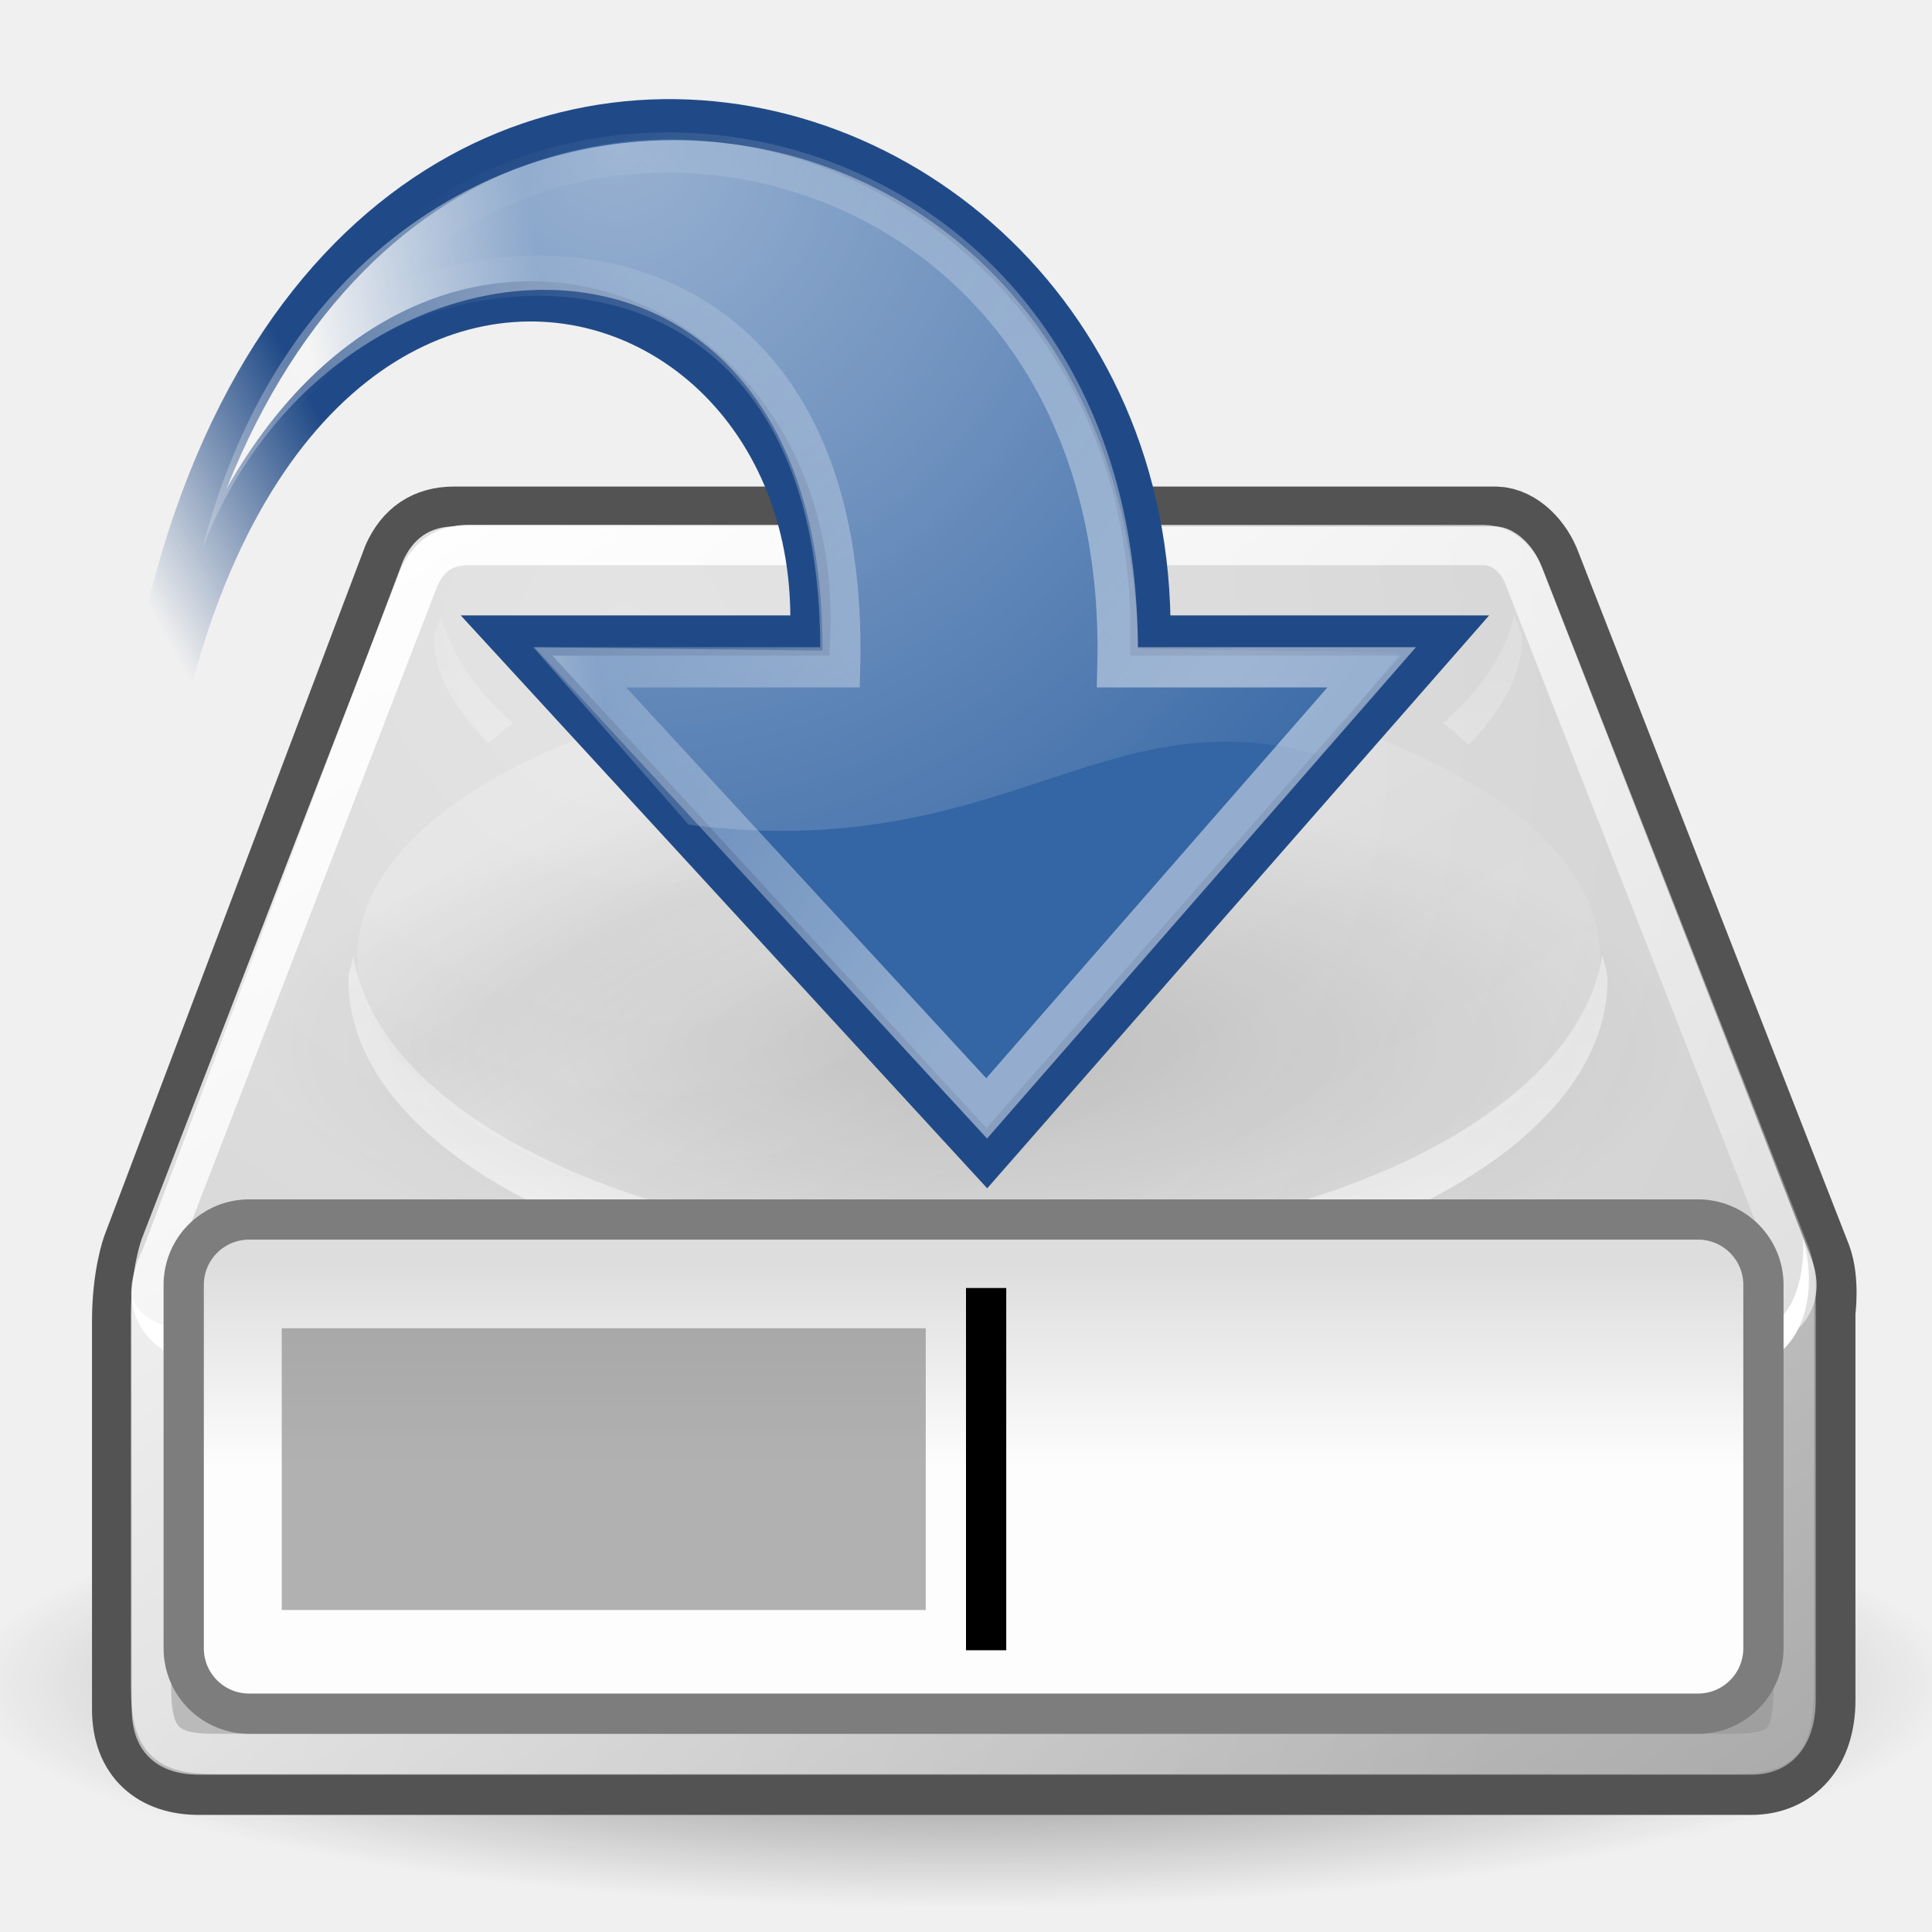
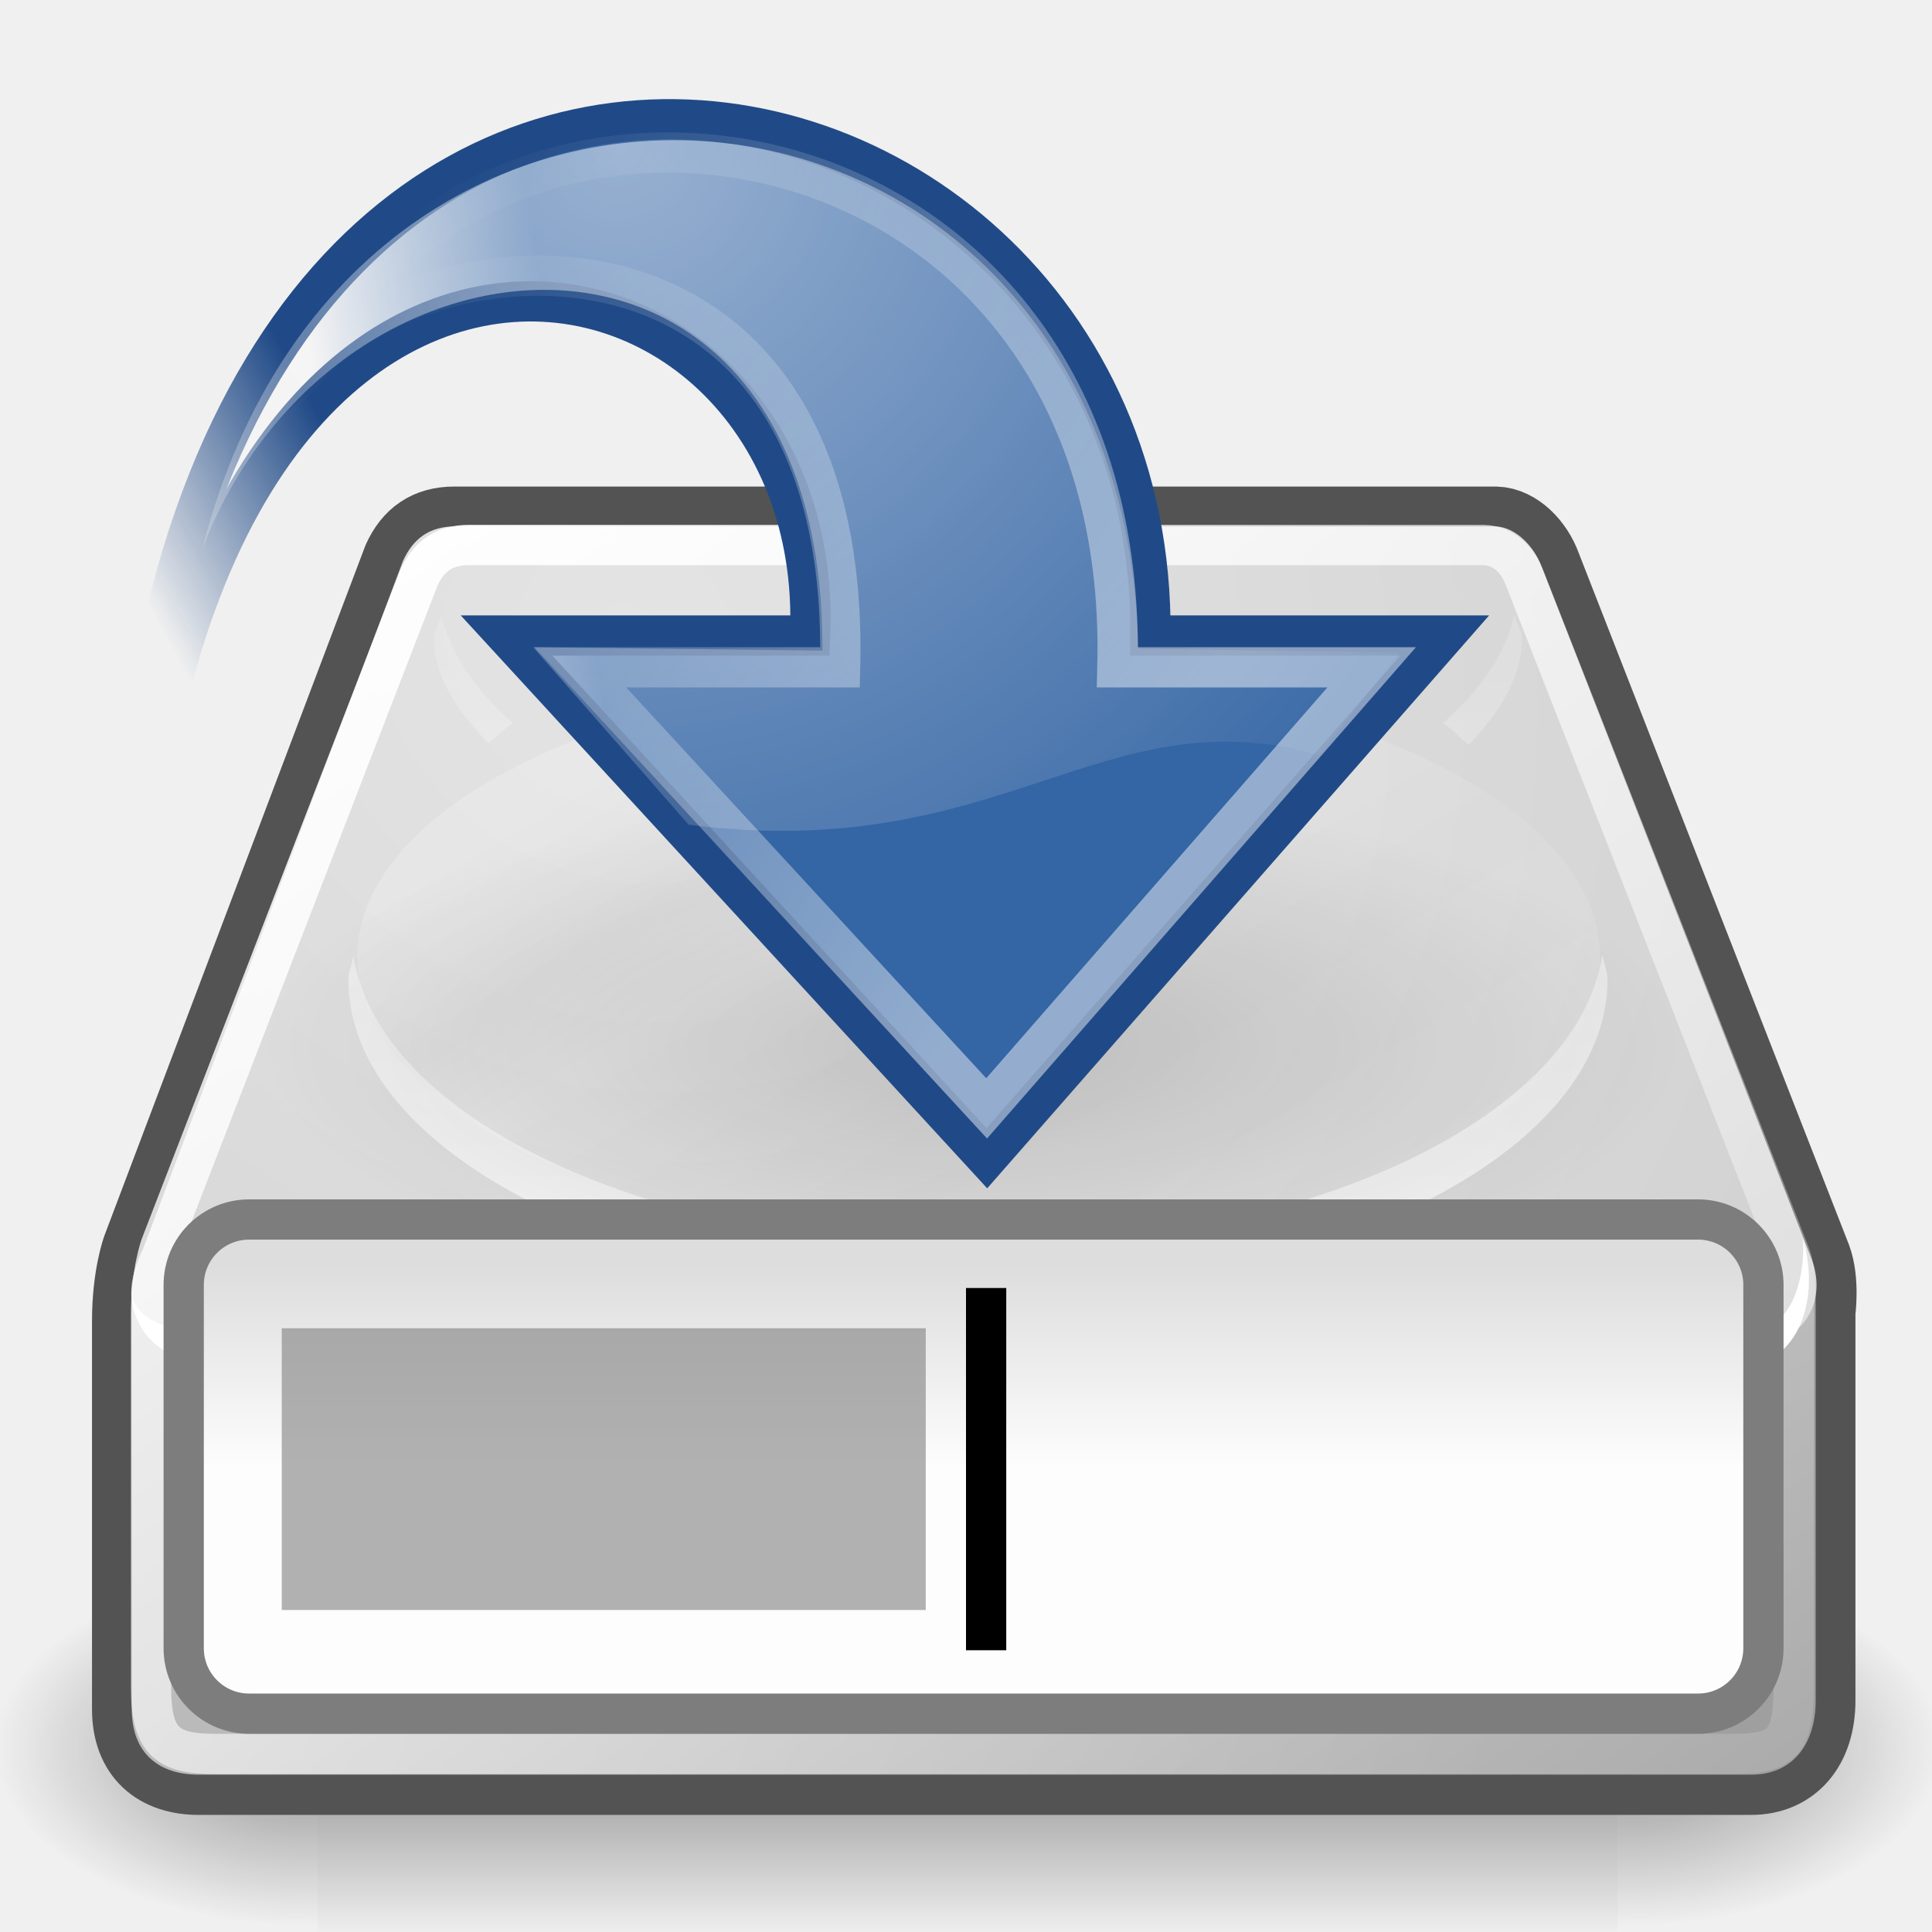
<svg xmlns="http://www.w3.org/2000/svg" xmlns:xlink="http://www.w3.org/1999/xlink" id="svg2913" height="48px" width="48px">
  <defs id="defs3">
+     <radialGradient xlink:href="#linearGradient5060" id="radialGradient5031" gradientUnits="userSpaceOnUse" gradientTransform="matrix(-2.774389,0,0,1.969706,112.7623,-872.8854)" cx="605.714" cy="486.648" fx="605.714" fy="486.648" r="117.143" />
+     <linearGradient id="linearGradient5060">
+       <stop style="stop-color:black;stop-opacity:1;" offset="0" id="stop5062" />
+       <stop style="stop-color:black;stop-opacity:0;" offset="1" id="stop5064" />
+     </linearGradient>
+     <radialGradient xlink:href="#linearGradient5060" id="radialGradient5029" gradientUnits="userSpaceOnUse" gradientTransform="matrix(2.774389,0,0,1.969706,-1891.633,-872.8854)" cx="605.714" cy="486.648" fx="605.714" fy="486.648" r="117.143" />
+     <linearGradient id="linearGradient5048">
+       <stop style="stop-color:black;stop-opacity:0;" offset="0" id="stop5050" />
+       <stop id="stop5056" offset="0.5" style="stop-color:black;stop-opacity:1;" />
+       <stop style="stop-color:black;stop-opacity:0;" offset="1" id="stop5052" />
+     </linearGradient>
+     <linearGradient xlink:href="#linearGradient5048" id="linearGradient5027" gradientUnits="userSpaceOnUse" gradientTransform="matrix(2.774389,0,0,1.969706,-1892.179,-872.8854)" x1="302.857" y1="366.648" x2="302.857" y2="609.505" />
    <linearGradient id="linearGradient6965">
      <stop style="stop-color:#dddddd;stop-opacity:1;" offset="0" id="stop6967" />
      <stop style="stop-color:#fdfdfd;stop-opacity:1;" offset="1" id="stop6969" />
    </linearGradient>
    <linearGradient id="linearGradient6925">
      <stop style="stop-color:#204a87;stop-opacity:1;" offset="0" id="stop6927" />
      <stop style="stop-color:#204a87;stop-opacity:0;" offset="1" id="stop6929" />
    </linearGradient>
    <linearGradient id="linearGradient6901">
      <stop style="stop-color:#3465a4;stop-opacity:1;" offset="0" id="stop6903" />
      <stop style="stop-color:#3465a4;stop-opacity:0;" offset="1" id="stop6905" />
    </linearGradient>
    <linearGradient id="linearGradient4991">
      <stop style="stop-color:#ffffff;stop-opacity:1;" offset="0" id="stop4993" />
      <stop style="stop-color:#ffffff;stop-opacity:0;" offset="1" id="stop4995" />
    </linearGradient>
    <radialGradient xlink:href="#linearGradient4991" id="radialGradient4997" cx="23.447" cy="6.458" fx="23.447" fy="6.458" r="19.062" gradientTransform="matrix(-1.314471,-1.006312e-2,-1.022964e-2,1.336221,46.22108,-4.909887)" gradientUnits="userSpaceOnUse" />
    <linearGradient id="linearGradient2187">
      <stop id="stop2189" offset="0" style="stop-color:#ffffff;stop-opacity:1;" />
      <stop id="stop2191" offset="1" style="stop-color:#ffffff;stop-opacity:0;" />
    </linearGradient>
    <linearGradient xlink:href="#linearGradient2187" id="linearGradient1764" gradientUnits="userSpaceOnUse" gradientTransform="matrix(0.914114,1.412791e-16,-1.412791e-16,0.914114,-3.868698,-2.706902)" x1="33.06" y1="27.394" x2="12.624" y2="12.584" />
    <linearGradient id="linearGradient8662">
      <stop style="stop-color:#000000;stop-opacity:1;" offset="0" id="stop8664" />
      <stop style="stop-color:#000000;stop-opacity:0;" offset="1" id="stop8666" />
    </linearGradient>
    <radialGradient xlink:href="#linearGradient8662" id="radialGradient8668" cx="24.837" cy="36.421" fx="24.837" fy="36.421" r="15.645" gradientTransform="matrix(1,-7.816467e-32,-1.132409e-32,0.536723,-5.897962e-14,16.87306)" gradientUnits="userSpaceOnUse" />
    <linearGradient id="linearGradient2555">
      <stop id="stop2557" offset="0" style="stop-color:#ffffff;stop-opacity:1;" />
      <stop style="stop-color:#e6e6e6;stop-opacity:1;" offset="0.5" id="stop2561" />
      <stop id="stop2563" offset="0.75" style="stop-color:#ffffff;stop-opacity:1;" />
      <stop style="stop-color:#e1e1e1;stop-opacity:1;" offset="0.842" id="stop2565" />
      <stop id="stop2559" offset="1" style="stop-color:#ffffff;stop-opacity:1;" />
    </linearGradient>
    <linearGradient id="linearGradient4274">
      <stop style="stop-color:#ffffff;stop-opacity:0.255;" offset="0" id="stop4276" />
      <stop style="stop-color:#ffffff;stop-opacity:1;" offset="1" id="stop4278" />
    </linearGradient>
    <linearGradient id="linearGradient4264">
      <stop id="stop4266" offset="0" style="stop-color:#000000;stop-opacity:1;" />
      <stop id="stop4268" offset="1" style="stop-color:#000000;stop-opacity:0;" />
    </linearGradient>
    <linearGradient id="linearGradient4254">
      <stop id="stop4256" offset="0" style="stop-color:#ffffff;stop-opacity:1;" />
      <stop id="stop4258" offset="1" style="stop-color:#ffffff;stop-opacity:0;" />
    </linearGradient>
    <linearGradient id="linearGradient4244">
      <stop id="stop4246" offset="0" style="stop-color:#e4e4e4;stop-opacity:1;" />
      <stop id="stop4248" offset="1" style="stop-color:#d3d3d3;stop-opacity:1;" />
    </linearGradient>
    <linearGradient id="linearGradient4236">
      <stop id="stop4238" offset="0" style="stop-color:#eeeeee;stop-opacity:1;" />
      <stop id="stop4240" offset="1" style="stop-color:#eeeeee;stop-opacity:0;" />
    </linearGradient>
    <linearGradient id="linearGradient4228">
      <stop id="stop4230" offset="0" style="stop-color:#bbbbbb;stop-opacity:1;" />
      <stop id="stop4232" offset="1" style="stop-color:#9f9f9f;stop-opacity:1;" />
    </linearGradient>
    <linearGradient id="linearGradient4184">
      <stop id="stop4186" offset="0" style="stop-color:#838383;stop-opacity:1;" />
      <stop id="stop4188" offset="1" style="stop-color:#bbbbbb;stop-opacity:0;" />
    </linearGradient>
    <linearGradient gradientTransform="translate(0.795493,3.79918)" y2="35.281" x2="24.688" y1="35.281" x1="7.062" gradientUnits="userSpaceOnUse" id="linearGradient4209" xlink:href="#linearGradient4184" />
    <linearGradient gradientUnits="userSpaceOnUse" y2="40.944" x2="36.183" y1="28.481" x1="7.605" id="linearGradient4234" xlink:href="#linearGradient4228" gradientTransform="translate(0,5.125)" />
    <linearGradient gradientUnits="userSpaceOnUse" y2="33.759" x2="12.222" y1="37.206" x1="12.277" id="linearGradient4242" xlink:href="#linearGradient4236" gradientTransform="translate(0,5.125)" />
    <radialGradient gradientUnits="userSpaceOnUse" gradientTransform="matrix(1.286242,0.781698,-0.710782,1.169552,-2.354348,0.24814)" r="20.936" fy="2.959" fx="15.571" cy="2.959" cx="15.571" id="radialGradient4250" xlink:href="#linearGradient4244" />
    <linearGradient gradientUnits="userSpaceOnUse" y2="47.621" x2="44.096" y1="4.433" x1="12.378" id="linearGradient4260" xlink:href="#linearGradient4254" gradientTransform="translate(0,5.125)" />
    <radialGradient gradientUnits="userSpaceOnUse" gradientTransform="matrix(1,0,0,0.651032,-2.885063e-16,9.455693)" r="23.555" fy="27.096" fx="23.202" cy="27.096" cx="23.202" id="radialGradient4270" xlink:href="#linearGradient4264" />
    <linearGradient gradientUnits="userSpaceOnUse" y2="26.357" x2="23.688" y1="11.319" x1="23.688" id="linearGradient4272" xlink:href="#linearGradient4274" gradientTransform="translate(0,5.125)" />
    <linearGradient xlink:href="#linearGradient2555" id="linearGradient2553" x1="33.431" y1="31.965" x2="21.748" y2="11.781" gradientUnits="userSpaceOnUse" />
    <linearGradient xlink:href="#linearGradient6901" id="linearGradient6907" x1="14.752" y1="15.868" x2="8.895" y2="16.743" gradientUnits="userSpaceOnUse" />
    <linearGradient xlink:href="#linearGradient6925" id="linearGradient6931" x1="12.25" y1="18.25" x2="7" y2="21.118" gradientUnits="userSpaceOnUse" />
    <linearGradient xlink:href="#linearGradient6965" id="linearGradient6971" x1="28.061" y1="31.431" x2="28.061" y2="36.437" gradientUnits="userSpaceOnUse" />
  </defs>
  <g id="layer2">
-     <path transform="matrix(1.052533,0,0,0.363113,-0.511757,31.99486)" d="M 46.757 27.096 A 23.555 15.335 0 1 1  -0.354,27.096 A 23.555 15.335 0 1 1  46.757 27.096 z" id="path4262" style="opacity:0.56;color:#000000;fill:url(#radialGradient4270);fill-opacity:1;fill-rule:evenodd;stroke:none;stroke-width:1;stroke-linecap:round;stroke-linejoin:round;marker:none;marker-start:none;marker-mid:none;marker-end:none;stroke-miterlimit:4;stroke-dasharray:none;stroke-dashoffset:0;stroke-opacity:1;visibility:visible;display:inline;overflow:visible" />
+     <g style="display:inline" id="g5022" transform="matrix(2.411405e-2,0,0,1.929202e-2,45.48953,41.75228)">
+       <rect y="-150.697" x="-1559.252" height="478.357" width="1339.633" id="rect4173" style="opacity:0.402;color:black;fill:url(#linearGradient5027);fill-opacity:1;fill-rule:nonzero;stroke:none;stroke-width:1;stroke-linecap:round;stroke-linejoin:miter;marker:none;marker-start:none;marker-mid:none;marker-end:none;stroke-miterlimit:4;stroke-dasharray:none;stroke-dashoffset:0;stroke-opacity:1;visibility:visible;display:inline;overflow:visible" />
+       <path id="path5058" d="M -219.619,-150.68 C -219.619,-150.68 -219.619,327.65 -219.619,327.65 C -76.745,328.551 125.781,220.481 125.781,88.454 C 125.781,-43.572 -33.655,-150.68 -219.619,-150.68 z " style="opacity:0.402;color:black;fill:url(#radialGradient5029);fill-opacity:1;fill-rule:nonzero;stroke:none;stroke-width:1;stroke-linecap:round;stroke-linejoin:miter;marker:none;marker-start:none;marker-mid:none;marker-end:none;stroke-miterlimit:4;stroke-dasharray:none;stroke-dashoffset:0;stroke-opacity:1;visibility:visible;display:inline;overflow:visible" />
+       <path style="opacity:0.402;color:black;fill:url(#radialGradient5031);fill-opacity:1;fill-rule:nonzero;stroke:none;stroke-width:1;stroke-linecap:round;stroke-linejoin:miter;marker:none;marker-start:none;marker-mid:none;marker-end:none;stroke-miterlimit:4;stroke-dasharray:none;stroke-dashoffset:0;stroke-opacity:1;visibility:visible;display:inline;overflow:visible" d="M -1559.252,-150.68 C -1559.252,-150.68 -1559.252,327.65 -1559.252,327.65 C -1702.127,328.551 -1904.652,220.481 -1904.652,88.454 C -1904.652,-43.572 -1745.216,-150.68 -1559.252,-150.68 z " id="path5018" />
+     </g>
    <path id="path4196" d="M 11.286,13.088 C 10.661,13.088 10.254,13.378 10.004,13.931 C 10.004,13.931 3.536,31.035 3.536,31.035 C 3.536,31.035 3.286,31.706 3.286,32.816 C 3.286,32.816 3.286,42.466 3.286,42.466 C 3.286,43.549 3.943,44.091 4.942,44.091 L 43.504,44.091 C 44.489,44.091 45.098,43.373 45.098,42.247 L 45.098,32.597 C 45.098,32.597 45.204,31.827 45.004,31.285 L 38.286,14.088 C 38.101,13.576 37.649,13.1 37.161,13.088 L 11.286,13.088 z " style="fill:none;fill-opacity:1;fill-rule:evenodd;stroke:#535353;stroke-width:2;stroke-linecap:round;stroke-linejoin:round;stroke-miterlimit:4;stroke-dasharray:none;stroke-opacity:1" />
    <path id="path4170" d="M 3.274,32.122 L 4.038,31.43 L 41.648,31.492 L 45.11,31.809 L 45.11,42.248 C 45.11,43.373 44.503,44.091 43.518,44.091 L 4.935,44.091 C 3.937,44.091 3.274,43.549 3.274,42.467 L 3.274,32.122 z " style="fill:url(#linearGradient4234);fill-opacity:1;fill-rule:evenodd;stroke:none;stroke-width:1.02px;stroke-linecap:butt;stroke-linejoin:miter;stroke-opacity:1" />
    <path id="path3093" d="M 3.549,31.039 C 2.835,32.504 3.548,33.432 4.585,33.432 C 4.585,33.432 43.585,33.432 43.585,33.432 C 44.704,33.408 45.43,32.42 45.013,31.289 L 38.299,14.079 C 38.115,13.567 37.644,13.091 37.156,13.079 L 11.299,13.079 C 10.674,13.079 10.263,13.382 10.013,13.936 C 10.013,13.936 3.549,31.039 3.549,31.039 z " style="fill:url(#radialGradient4250);fill-opacity:1;fill-rule:evenodd;stroke:none;stroke-width:1px;stroke-linecap:butt;stroke-linejoin:miter;stroke-opacity:1" />
    <rect y="36.299" x="7.858" height="5.562" width="17.625" id="rect4174" style="opacity:1;color:#000000;fill:url(#linearGradient4209);fill-opacity:1;fill-rule:evenodd;stroke:none;stroke-width:2.409;stroke-linecap:round;stroke-linejoin:round;marker:none;marker-start:none;marker-mid:none;marker-end:none;stroke-miterlimit:4;stroke-dasharray:none;stroke-dashoffset:0;stroke-opacity:1;visibility:visible;display:inline;overflow:visible" />
    <path id="path4194" d="M 7.858,41.862 C 7.858,41.862 7.858,37.85 7.858,37.85 C 9.694,41.029 16.154,41.862 20.795,41.862 C 20.795,41.862 7.858,41.862 7.858,41.862 z " style="opacity:0.811;fill:url(#linearGradient4242);fill-opacity:1;fill-rule:evenodd;stroke:none;stroke-width:1px;stroke-linecap:butt;stroke-linejoin:miter;stroke-opacity:1" />
    <path id="path4201" d="M 44.796,30.754 C 44.86,32.004 44.382,33.07 43.474,33.097 C 43.474,33.097 5.355,33.097 5.355,33.097 C 4.066,33.097 3.488,32.772 3.271,32.229 C 3.363,33.174 4.097,33.879 5.355,33.879 C 5.355,33.879 43.474,33.879 43.474,33.879 C 44.55,33.846 45.227,32.455 44.826,30.884 L 44.796,30.754 z " style="fill:#ffffff;fill-opacity:1;fill-rule:evenodd;stroke:none;stroke-width:1px;stroke-linecap:butt;stroke-linejoin:miter;stroke-opacity:1" />
    <path id="path4211" d="M 10.969,15.281 C 10.923,15.482 10.781,15.668 10.781,15.875 C 10.781,16.824 11.372,17.664 12.125,18.469 C 12.365,18.315 12.49,18.114 12.75,17.969 C 11.81,17.153 11.197,16.252 10.969,15.281 z M 37.625,15.281 C 37.396,16.251 36.783,17.154 35.844,17.969 C 36.118,18.122 36.248,18.337 36.5,18.5 C 37.257,17.693 37.812,16.827 37.812,15.875 C 37.812,15.668 37.671,15.482 37.625,15.281 z M 39.812,23.719 C 39.199,27.759 32.514,30.969 24.281,30.969 C 16.069,30.969 9.421,27.776 8.781,23.75 C 8.749,23.947 8.656,24.142 8.656,24.344 C 8.656,28.662 15.645,32.188 24.281,32.188 C 32.917,32.188 39.937,28.662 39.938,24.344 C 39.938,24.131 39.848,23.926 39.812,23.719 z " style="opacity:0.691;color:#000000;fill:url(#linearGradient4272);fill-opacity:1;fill-rule:evenodd;stroke:none;stroke-width:2;stroke-linecap:round;stroke-linejoin:round;marker:none;marker-start:none;marker-mid:none;marker-end:none;stroke-miterlimit:4;stroke-dasharray:none;stroke-dashoffset:0;stroke-opacity:1;visibility:visible;display:inline;overflow:visible" />
    <path transform="translate(8.838843e-2,5.30178)" d="M 8.574 25.594 A 1.37 1.016 0 1 1  5.834,25.594 A 1.37 1.016 0 1 1  8.574 25.594 z" id="path4224" style="opacity:1;color:#000000;fill:#ffffff;fill-opacity:0.458;fill-rule:evenodd;stroke:none;stroke-width:2;stroke-linecap:round;stroke-linejoin:round;marker:none;marker-start:none;marker-mid:none;marker-end:none;stroke-miterlimit:4;stroke-dasharray:none;stroke-dashoffset:0;stroke-opacity:1;visibility:visible;display:inline;overflow:visible" />
    <path style="opacity:1;color:#000000;fill:#ffffff;fill-opacity:0.458;fill-rule:evenodd;stroke:none;stroke-width:2;stroke-linecap:round;stroke-linejoin:round;marker:none;marker-start:none;marker-mid:none;marker-end:none;stroke-miterlimit:4;stroke-dasharray:none;stroke-dashoffset:0;stroke-opacity:1;visibility:visible;display:inline;overflow:visible" id="path4226" d="M 8.574 25.594 A 1.37 1.016 0 1 1  5.834,25.594 A 1.37 1.016 0 1 1  8.574 25.594 z" transform="translate(33.96705,5.21339)" />
    <path style="fill:none;fill-opacity:1;fill-rule:evenodd;stroke:url(#linearGradient4260);stroke-width:1;stroke-linecap:round;stroke-linejoin:round;stroke-miterlimit:4;stroke-dasharray:none;stroke-opacity:1" d="M 11.643,13.541 C 11.041,13.541 10.65,13.82 10.409,14.353 C 10.409,14.353 3.994,30.944 3.994,30.944 C 3.994,30.944 3.753,31.59 3.753,32.659 C 3.753,32.659 3.753,41.949 3.753,41.949 C 3.753,43.303 4.197,43.576 5.348,43.576 L 43.035,43.576 C 44.358,43.576 44.569,43.259 44.569,41.738 L 44.569,32.448 C 44.569,32.448 44.671,31.706 44.479,31.184 L 37.886,14.378 C 37.708,13.886 37.335,13.552 36.865,13.541 L 11.643,13.541 z " id="path4252" />
    <path style="fill:none;fill-opacity:0.75;fill-rule:evenodd;stroke:#ffffff;stroke-width:1px;stroke-linecap:square;stroke-linejoin:miter;stroke-opacity:0.424" d="M 40.5,36.554 L 40.5,41.575" id="path4282" />
    <path id="path4284" d="M 38.5,36.614 L 38.5,41.635" style="fill:none;fill-opacity:0.75;fill-rule:evenodd;stroke:#ffffff;stroke-width:1px;stroke-linecap:square;stroke-linejoin:miter;stroke-opacity:0.424" />
    <path style="fill:none;fill-opacity:0.75;fill-rule:evenodd;stroke:#ffffff;stroke-width:1px;stroke-linecap:square;stroke-linejoin:miter;stroke-opacity:0.424" d="M 36.5,36.614 L 36.5,41.635" id="path4286" />
    <path id="path4288" d="M 34.5,36.614 L 34.5,41.635" style="fill:none;fill-opacity:0.75;fill-rule:evenodd;stroke:#ffffff;stroke-width:1px;stroke-linecap:square;stroke-linejoin:miter;stroke-opacity:0.424" />
    <path style="fill:none;fill-opacity:0.75;fill-rule:evenodd;stroke:#ffffff;stroke-width:1px;stroke-linecap:square;stroke-linejoin:miter;stroke-opacity:0.424" d="M 32.5,36.614 L 32.5,41.635" id="path4290" />
    <path id="path4292" d="M 30.5,36.614 L 30.5,41.635" style="fill:none;fill-opacity:0.75;fill-rule:evenodd;stroke:#ffffff;stroke-width:1px;stroke-linecap:square;stroke-linejoin:miter;stroke-opacity:0.424" />
    <path id="path4294" d="M 39.5,36.604 L 39.5,41.625" style="opacity:0.097;fill:none;fill-opacity:0.75;fill-rule:evenodd;stroke:#000000;stroke-width:1px;stroke-linecap:square;stroke-linejoin:miter;stroke-opacity:1" />
    <path style="opacity:0.097;fill:none;fill-opacity:0.75;fill-rule:evenodd;stroke:#000000;stroke-width:1px;stroke-linecap:square;stroke-linejoin:miter;stroke-opacity:1" d="M 37.5,36.664 L 37.5,41.685" id="path4296" />
    <path id="path4298" d="M 35.5,36.664 L 35.5,41.685" style="opacity:0.097;fill:none;fill-opacity:0.75;fill-rule:evenodd;stroke:#000000;stroke-width:1px;stroke-linecap:square;stroke-linejoin:miter;stroke-opacity:1" />
    <path style="opacity:0.097;fill:none;fill-opacity:0.75;fill-rule:evenodd;stroke:#000000;stroke-width:1px;stroke-linecap:square;stroke-linejoin:miter;stroke-opacity:1" d="M 33.5,36.664 L 33.5,41.685" id="path4300" />
    <path id="path4302" d="M 31.5,36.664 L 31.5,41.685" style="opacity:0.097;fill:none;fill-opacity:0.75;fill-rule:evenodd;stroke:#000000;stroke-width:1px;stroke-linecap:square;stroke-linejoin:miter;stroke-opacity:1" />
    <path id="path4572" d="M 7.875,36.312 L 7.875,41.844 L 20.438,41.844 L 8.219,41.5 L 7.875,36.312 z " style="opacity:0.44;fill:#ffffff;fill-opacity:1;fill-rule:evenodd;stroke:none;stroke-width:1px;stroke-linecap:butt;stroke-linejoin:miter;stroke-opacity:1" />
    <path style="opacity:0.206;color:#000000;fill:url(#linearGradient2553);fill-opacity:1;fill-rule:evenodd;stroke:none;stroke-width:0.934;stroke-linecap:square;stroke-linejoin:round;marker:none;marker-start:none;marker-mid:none;marker-end:none;stroke-miterlimit:4;stroke-dasharray:none;stroke-dashoffset:0;stroke-opacity:0.424;visibility:visible;display:inline;overflow:visible" id="path2545" d="M 39.875 19.562 A 14.875 6.688 0 1 1  10.125,19.562 A 14.875 6.688 0 1 1  39.875 19.562 z" transform="matrix(1.037815,0,0,1.060747,-1.632878,3.03037)" />
  </g>
  <g id="layer1">
    <path transform="matrix(1.13019,1.178179e-16,7.918544e-17,-0.759601,-3.909725,53.66554)" d="M 40.482 36.421 A 15.645 8.397 0 1 1  9.192,36.421 A 15.645 8.397 0 1 1  40.482 36.421 z" id="path8660" style="opacity:0.141;color:#000000;fill:url(#radialGradient8668);fill-opacity:1;fill-rule:evenodd;stroke:none;stroke-width:1;stroke-linecap:butt;stroke-linejoin:miter;marker:none;marker-start:none;marker-mid:none;marker-end:none;stroke-miterlimit:10;stroke-dasharray:none;stroke-dashoffset:0;stroke-opacity:1;visibility:visible;display:inline;overflow:visible" />
    <path style="opacity:1;color:#000000;fill:url(#linearGradient6907);fill-opacity:1.0;fill-rule:nonzero;stroke:url(#linearGradient6931);stroke-width:1;stroke-linecap:butt;stroke-linejoin:miter;marker:none;marker-start:none;marker-mid:none;marker-end:none;stroke-miterlimit:4;stroke-dasharray:none;stroke-dashoffset:0;stroke-opacity:1;visibility:visible;display:block;overflow:visible" d="M 3.203,25.835 C 2.173,-5.385 28.742,-0.451 28.582,15.789 L 35.895,15.789 L 24.518,28.775 L 12.585,15.789 C 12.585,15.789 20.127,15.789 20.127,15.789 C 20.584,4.819 3.409,1.61 3.203,25.835 z " id="path1432" />
    <path id="path2177" d="M 7.664,9.104 C 12.406,-0.04 28.122,2.718 27.762,16.579 L 34.079,16.579 C 34.079,16.579 24.513,27.537 24.513,27.537 L 14.417,16.579 C 14.417,16.579 20.873,16.579 20.873,16.579 C 21.145,5.004 10.922,5.535 7.664,9.104 z " style="opacity:0.472;color:#000000;fill:none;fill-opacity:1;fill-rule:nonzero;stroke:url(#linearGradient1764);stroke-width:1;stroke-linecap:butt;stroke-linejoin:miter;marker:none;marker-start:none;marker-mid:none;marker-end:none;stroke-miterlimit:10;stroke-dasharray:none;stroke-dashoffset:0;stroke-opacity:1;visibility:visible;display:block;overflow:visible" />
    <path style="opacity:0.494;color:#000000;fill:url(#radialGradient4997);fill-opacity:1;fill-rule:nonzero;stroke:none;stroke-width:1;stroke-linecap:butt;stroke-linejoin:miter;marker:none;marker-start:none;marker-mid:none;marker-end:none;stroke-miterlimit:10;stroke-dasharray:none;stroke-dashoffset:0;stroke-opacity:1;visibility:visible;display:inline;overflow:visible" d="M 34.767,16.212 L 32.783,18.757 C 27.373,17.241 24.897,21.487 17.109,20.489 L 13.248,16.08 L 20.434,16.163 C 20.483,4.316 8.344,4.999 5.029,13.628 C 8.837,-1.261 27.893,0.806 28.283,16.114 L 34.767,16.212 z " id="path4989" />
    <rect style="opacity:1;color:#000000;fill:url(#linearGradient6971);fill-opacity:1.0;fill-rule:nonzero;stroke:#7d7d7d;stroke-width:1;stroke-linecap:round;stroke-linejoin:miter;marker:none;marker-start:none;marker-mid:none;marker-end:none;stroke-miterlimit:4;stroke-dasharray:none;stroke-dashoffset:0;stroke-opacity:1;visibility:visible;display:block;overflow:visible" id="rect6951" width="39.248" height="12.278" x="4.564" y="30.298" rx="1.625" ry="1.625" />
    <rect style="opacity:0.597;color:#000000;fill:#7d7d7d;fill-opacity:1;fill-rule:nonzero;stroke:none;stroke-width:1;stroke-linecap:round;stroke-linejoin:miter;marker:none;marker-start:none;marker-mid:none;marker-end:none;stroke-miterlimit:4;stroke-dasharray:none;stroke-dashoffset:0;stroke-opacity:1;visibility:visible;display:block;overflow:visible" id="rect6953" width="16" height="7" x="7" y="33" ry="0" />
    <rect style="opacity:1;color:#000000;fill:#000000;fill-opacity:1;fill-rule:nonzero;stroke:none;stroke-width:1;stroke-linecap:round;stroke-linejoin:miter;marker:none;marker-start:none;marker-mid:none;marker-end:none;stroke-miterlimit:4;stroke-dasharray:none;stroke-dashoffset:0;stroke-opacity:1;visibility:visible;display:block;overflow:visible" id="rect6957" width="1" height="9" x="24" y="32" />
  </g>
</svg>
